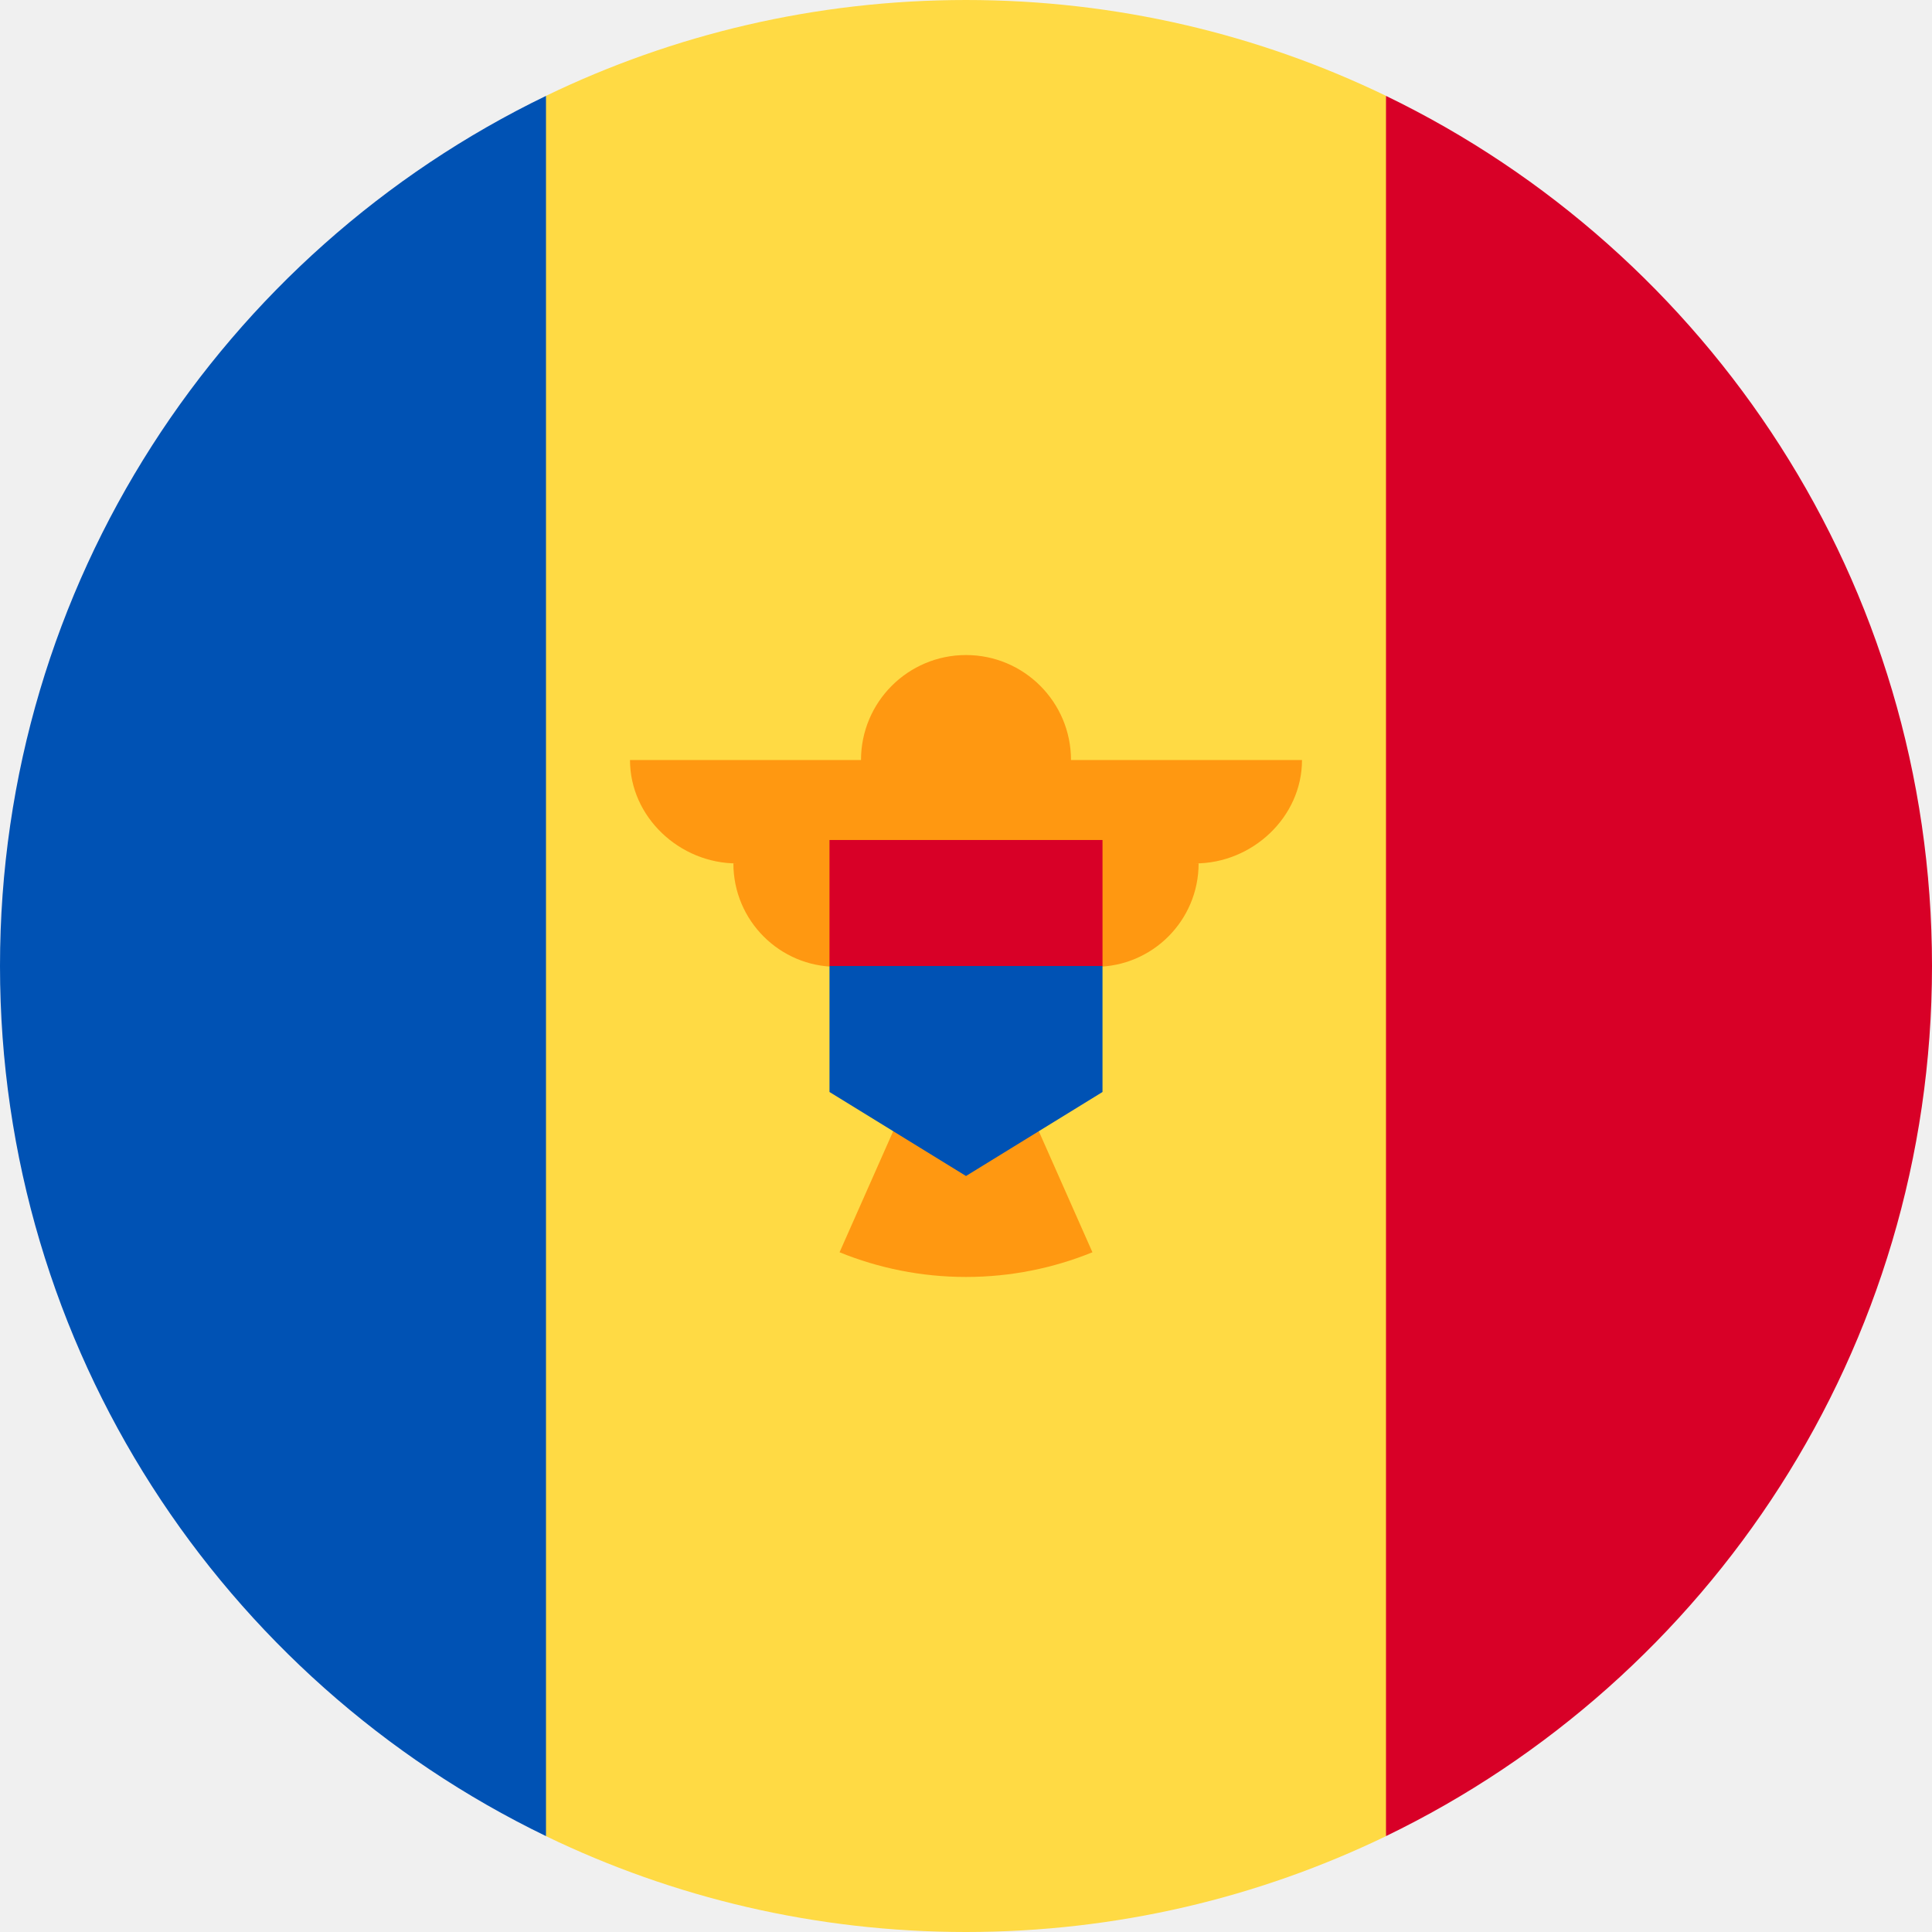
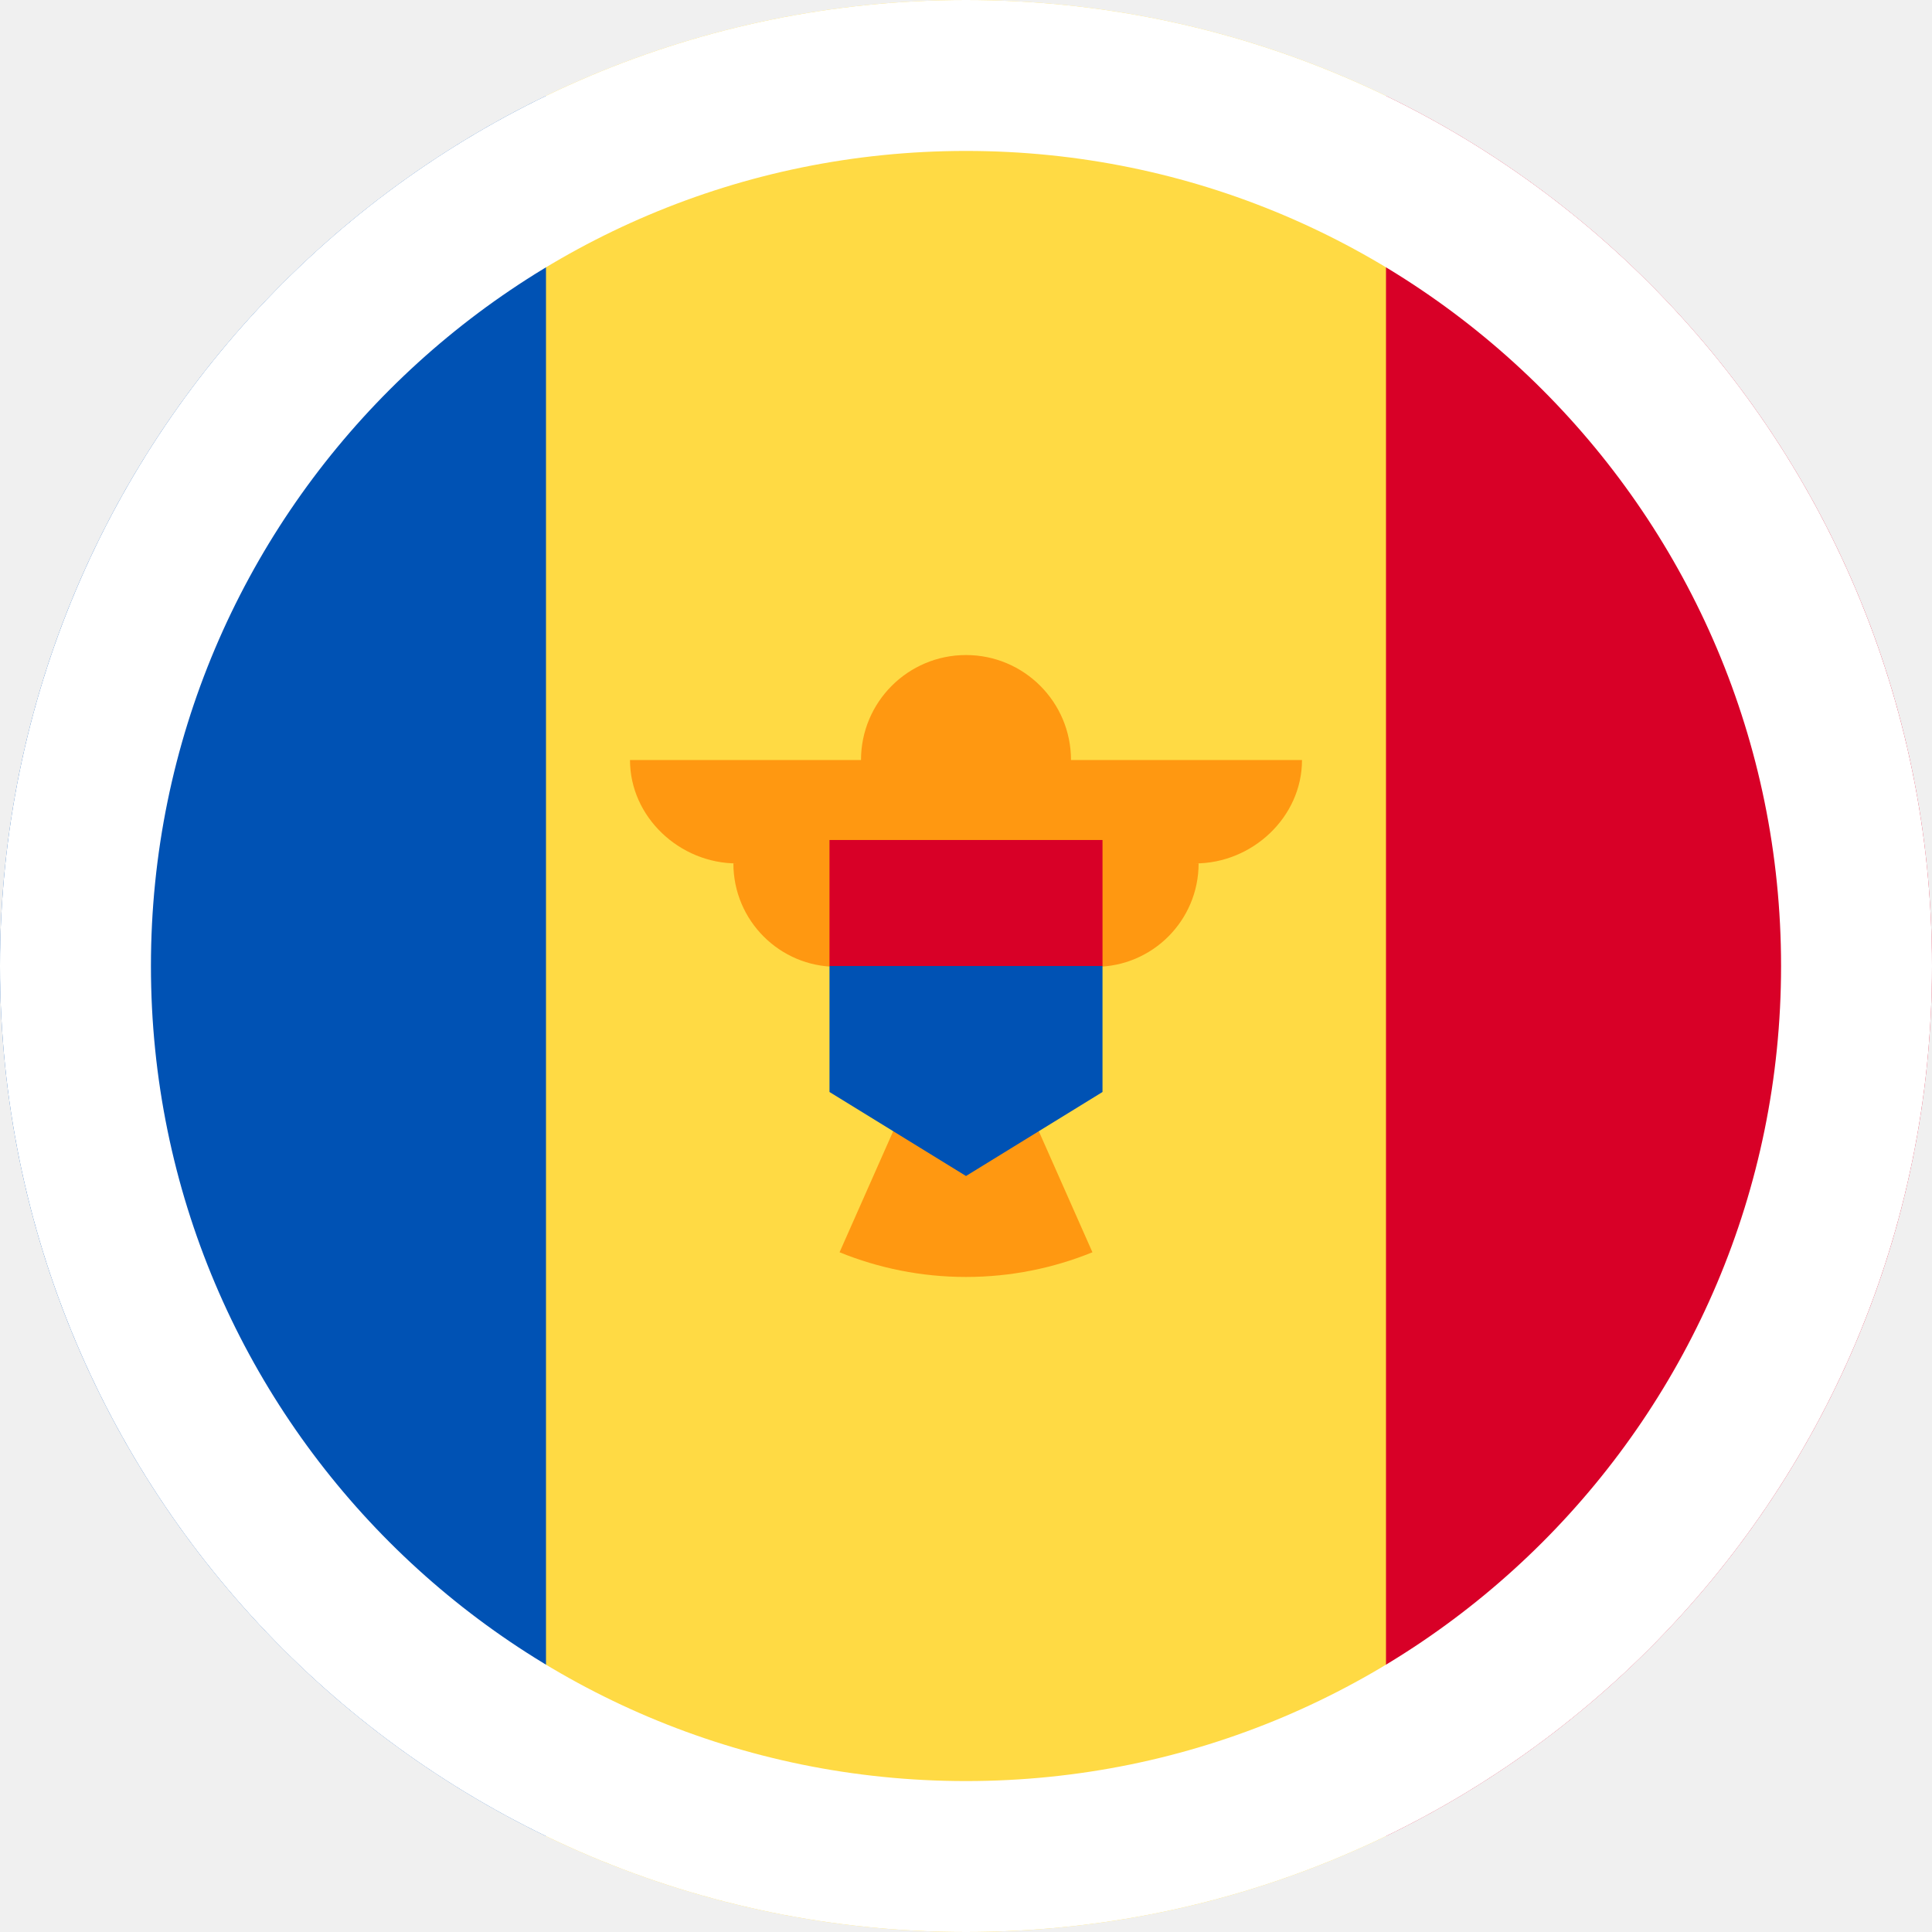
<svg xmlns="http://www.w3.org/2000/svg" version="1.1" id="Layer_1" x="0px" y="0px" viewBox="0 0 512 512" style="enable-background:new 0 0 512 512;" xml:space="preserve">
  <path style="fill:#FFDA44;" d="M367.304,25.402C333.648,9.128,295.89,0,256,0s-77.648,9.128-111.304,25.402L122.435,256  l22.261,230.598C178.352,502.872,216.11,512,256,512s77.648-9.128,111.304-25.402L389.565,256L367.304,25.402z" />
  <path style="fill:#0052B4;" d="M144.696,25.411C59.066,66.818,0,154.507,0,256s59.066,189.182,144.696,230.589V25.411z" />
  <path style="fill:#D80027;" d="M367.304,25.411v461.178C452.934,445.182,512,357.493,512,256S452.934,66.818,367.304,25.411z" />
  <path style="fill:#FF9811;" d="M345.043,201.419h-61.217c0-15.368-12.458-27.826-27.826-27.826s-27.826,12.458-27.826,27.826  h-61.217c0,15.131,13.181,27.396,28.31,27.396h-0.912c0,15.132,12.266,27.399,27.398,27.399c0,13.397,9.622,24.529,22.33,26.909  l-21.59,48.742c10.345,4.205,21.651,6.542,33.507,6.542c11.855,0,23.162-2.337,33.506-6.542l-21.589-48.742  c12.708-2.38,22.33-13.512,22.33-26.909c15.132,0,27.398-12.267,27.398-27.399h-0.913  C331.863,228.815,345.043,216.549,345.043,201.419z" />
  <polygon style="fill:#0052B4;" points="256,239.304 219.826,256 219.826,289.391 256,311.652 292.174,289.391 292.174,256 " />
  <rect x="219.826" y="222.609" style="fill:#D80027;" width="72.348" height="33.391" />
-   <g>
- </g>
-   <g>
- </g>
-   <g>
- </g>
-   <g>
- </g>
-   <g>
- </g>
-   <g>
- </g>
-   <g>
- </g>
-   <g>
- </g>
-   <g>
- </g>
-   <g>
- </g>
-   <g>
- </g>
-   <g>
- </g>
-   <g>
- </g>
-   <g>
- </g>
-   <g>
- </g>
+   <circle style="fill: none; stroke: #ffffff; stroke-width: 40" cx="256" cy="256" r="236" />
</svg>
